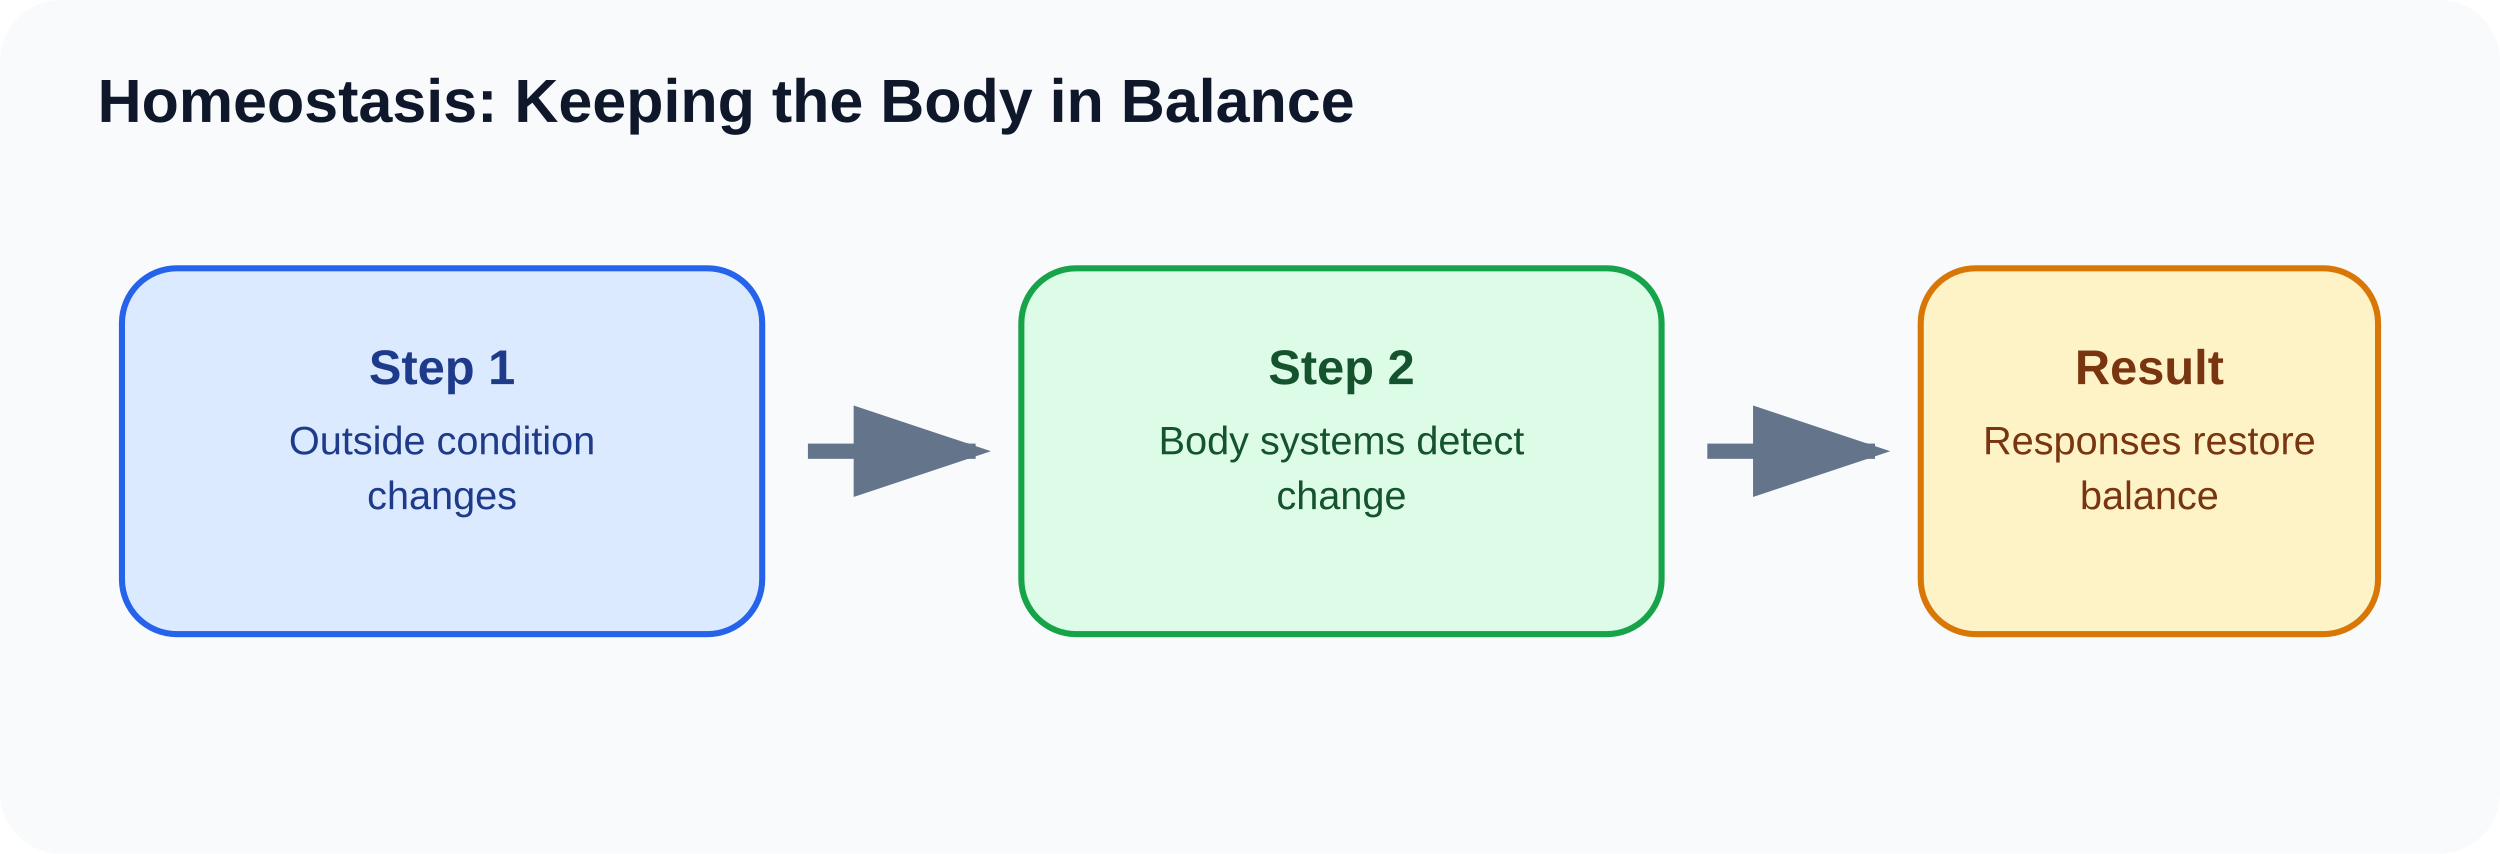
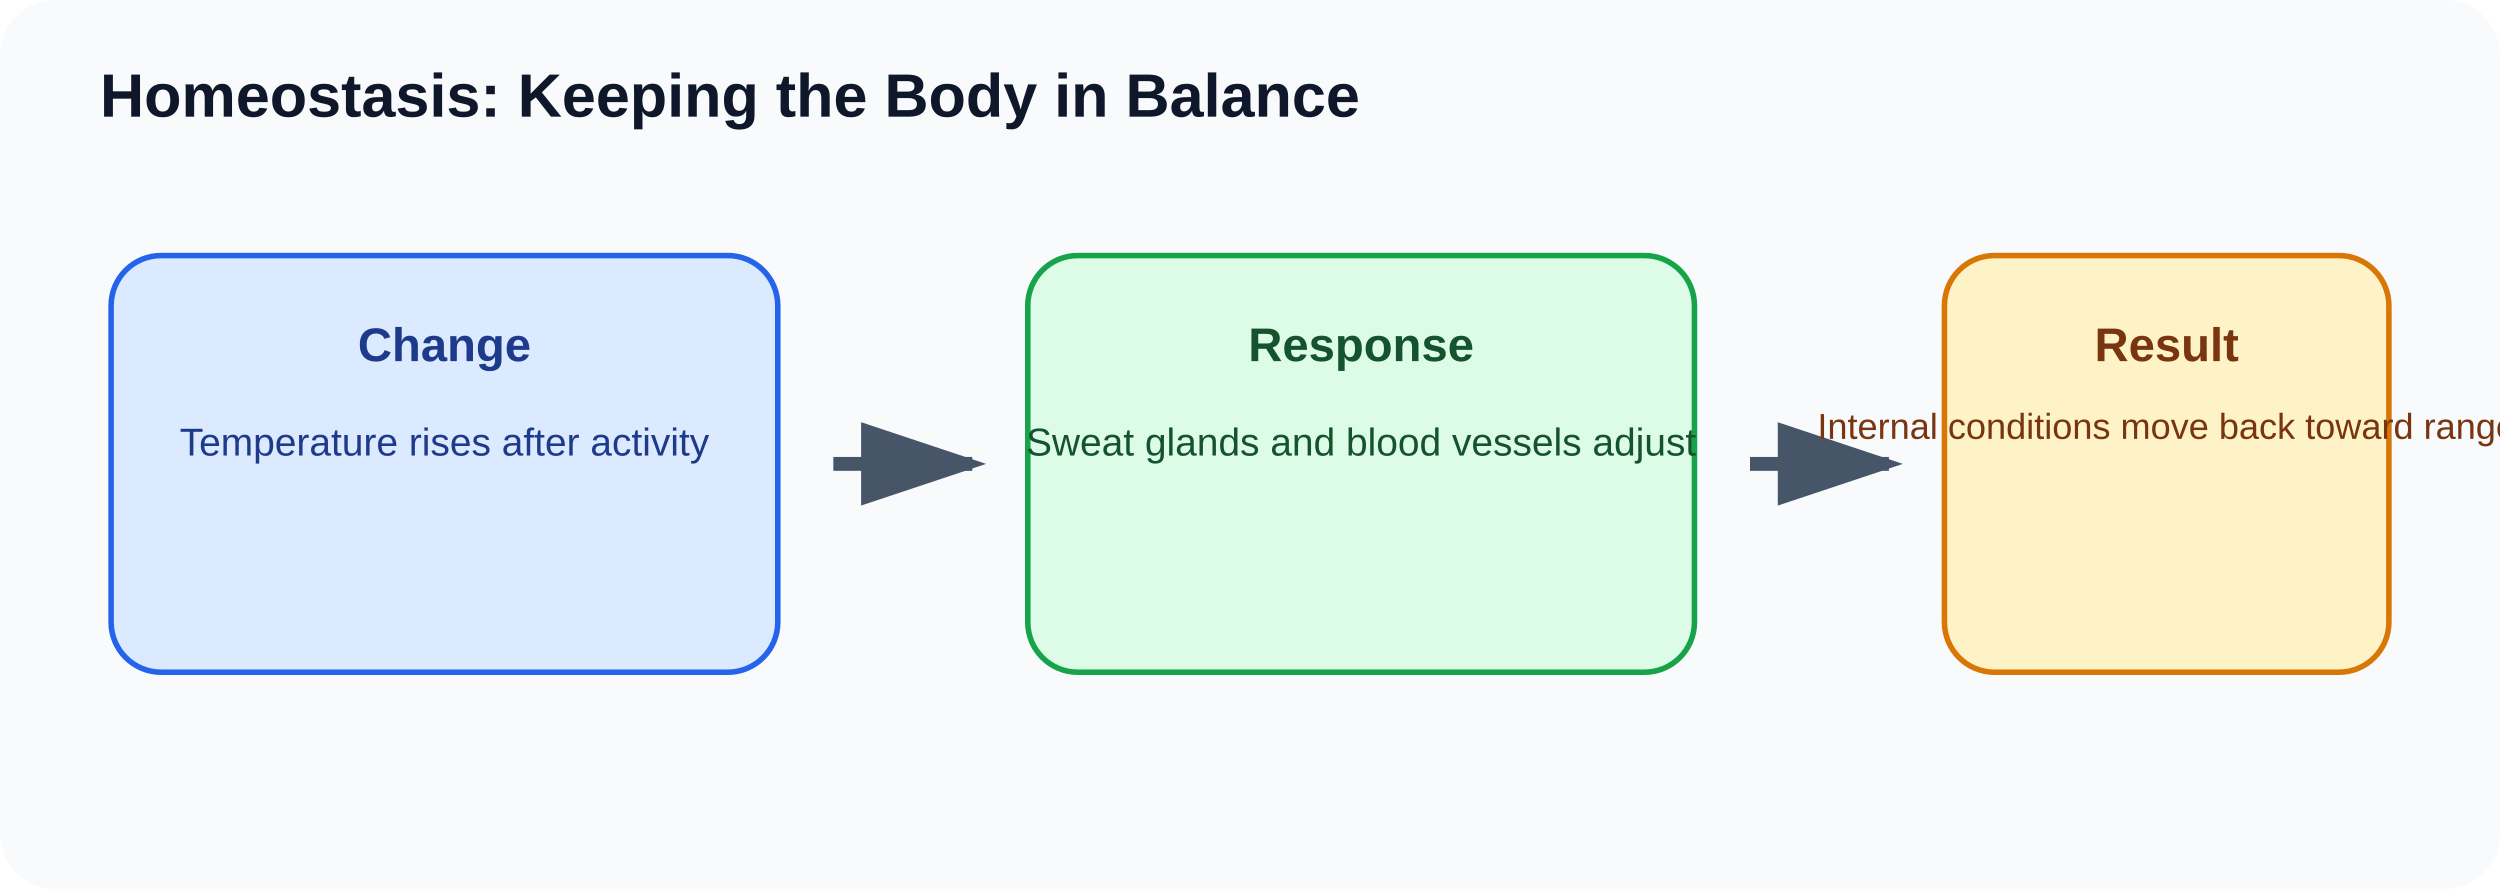
- <svg xmlns="http://www.w3.org/2000/svg" role="img" aria-label="Homeostasis: Keeping the Body in Balance concept flow" viewBox="0 0 820 280" width="100%" height="280" style="max-width:820px">
-   <rect width="820" height="280" rx="20" fill="#f8fafc" />
-   <text x="32" y="40" font-family="Arial, sans-serif" font-size="20" font-weight="700" fill="#0f172a">Homeostasis: Keeping the Body in Balance</text>
+ <svg xmlns="http://www.w3.org/2000/svg" role="img" aria-label="Homeostasis: Keeping the Body in Balance visual overview" viewBox="0 0 900 320" width="100%" height="320" style="max-width:900px">
+   <rect width="900" height="320" rx="20" fill="#f8fafc" />
+   <text x="36" y="42" font-family="Arial, sans-serif" font-size="22" font-weight="700" fill="#0f172a">Homeostasis: Keeping the Body in Balance</text>
  <defs>
    <marker id="arrow" markerWidth="10" markerHeight="10" refX="8" refY="3" orient="auto" markerUnits="strokeWidth">
-       <path d="M0,0 L0,6 L9,3 z" fill="#64748b" />
+       <path d="M0,0 L0,6 L9,3 z" fill="#475569" />
    </marker>
  </defs>
  <g font-family="Arial, sans-serif">
-     <rect x="40" y="88" width="210" height="120" rx="18" fill="#dbeafe" stroke="#2563eb" stroke-width="2" />
-     <text x="145" y="126" text-anchor="middle" font-size="16" font-weight="700" fill="#1e3a8a">Step 1</text>
-     <text x="145" y="149" text-anchor="middle" font-size="13" fill="#1e3a8a">Outside condition</text>
-     <text x="145" y="167" text-anchor="middle" font-size="13" fill="#1e3a8a">changes</text>
-     <path d="M265 148 H320" stroke="#64748b" stroke-width="5" marker-end="url(#arrow)" />
-     <rect x="335" y="88" width="210" height="120" rx="18" fill="#dcfce7" stroke="#16a34a" stroke-width="2" />
-     <text x="440" y="126" text-anchor="middle" font-size="16" font-weight="700" fill="#14532d">Step 2</text>
-     <text x="440" y="149" text-anchor="middle" font-size="13" fill="#14532d">Body systems detect</text>
-     <text x="440" y="167" text-anchor="middle" font-size="13" fill="#14532d">change</text>
-     <path d="M560 148 H615" stroke="#64748b" stroke-width="5" marker-end="url(#arrow)" />
-     <rect x="630" y="88" width="150" height="120" rx="18" fill="#fef3c7" stroke="#d97706" stroke-width="2" />
-     <text x="705" y="126" text-anchor="middle" font-size="16" font-weight="700" fill="#78350f">Result</text>
-     <text x="705" y="149" text-anchor="middle" font-size="13" fill="#78350f">Responses restore</text>
-     <text x="705" y="167" text-anchor="middle" font-size="13" fill="#78350f">balance</text>
+     <rect x="40" y="92" width="240" height="150" rx="18" fill="#dbeafe" stroke="#2563eb" stroke-width="2" />
+     <text x="160" y="130" text-anchor="middle" font-size="17" font-weight="700" fill="#1e3a8a">Change</text>
+     <text x="160" y="164" text-anchor="middle" font-size="14" fill="#1e3a8a">Temperature rises after activity</text>
+     <path d="M300 167 H350" stroke="#475569" stroke-width="5" marker-end="url(#arrow)" />
+     <rect x="370" y="92" width="240" height="150" rx="18" fill="#dcfce7" stroke="#16a34a" stroke-width="2" />
+     <text x="490" y="130" text-anchor="middle" font-size="17" font-weight="700" fill="#14532d">Response</text>
+     <text x="490" y="164" text-anchor="middle" font-size="14" fill="#14532d">Sweat glands and blood vessels adjust</text>
+     <path d="M630 167 H680" stroke="#475569" stroke-width="5" marker-end="url(#arrow)" />
+     <rect x="700" y="92" width="160" height="150" rx="18" fill="#fef3c7" stroke="#d97706" stroke-width="2" />
+     <text x="780" y="130" text-anchor="middle" font-size="17" font-weight="700" fill="#78350f">Result</text>
+     <text x="780" y="158" text-anchor="middle" font-size="13" fill="#78350f">Internal conditions move back toward range</text>
  </g>
</svg>
